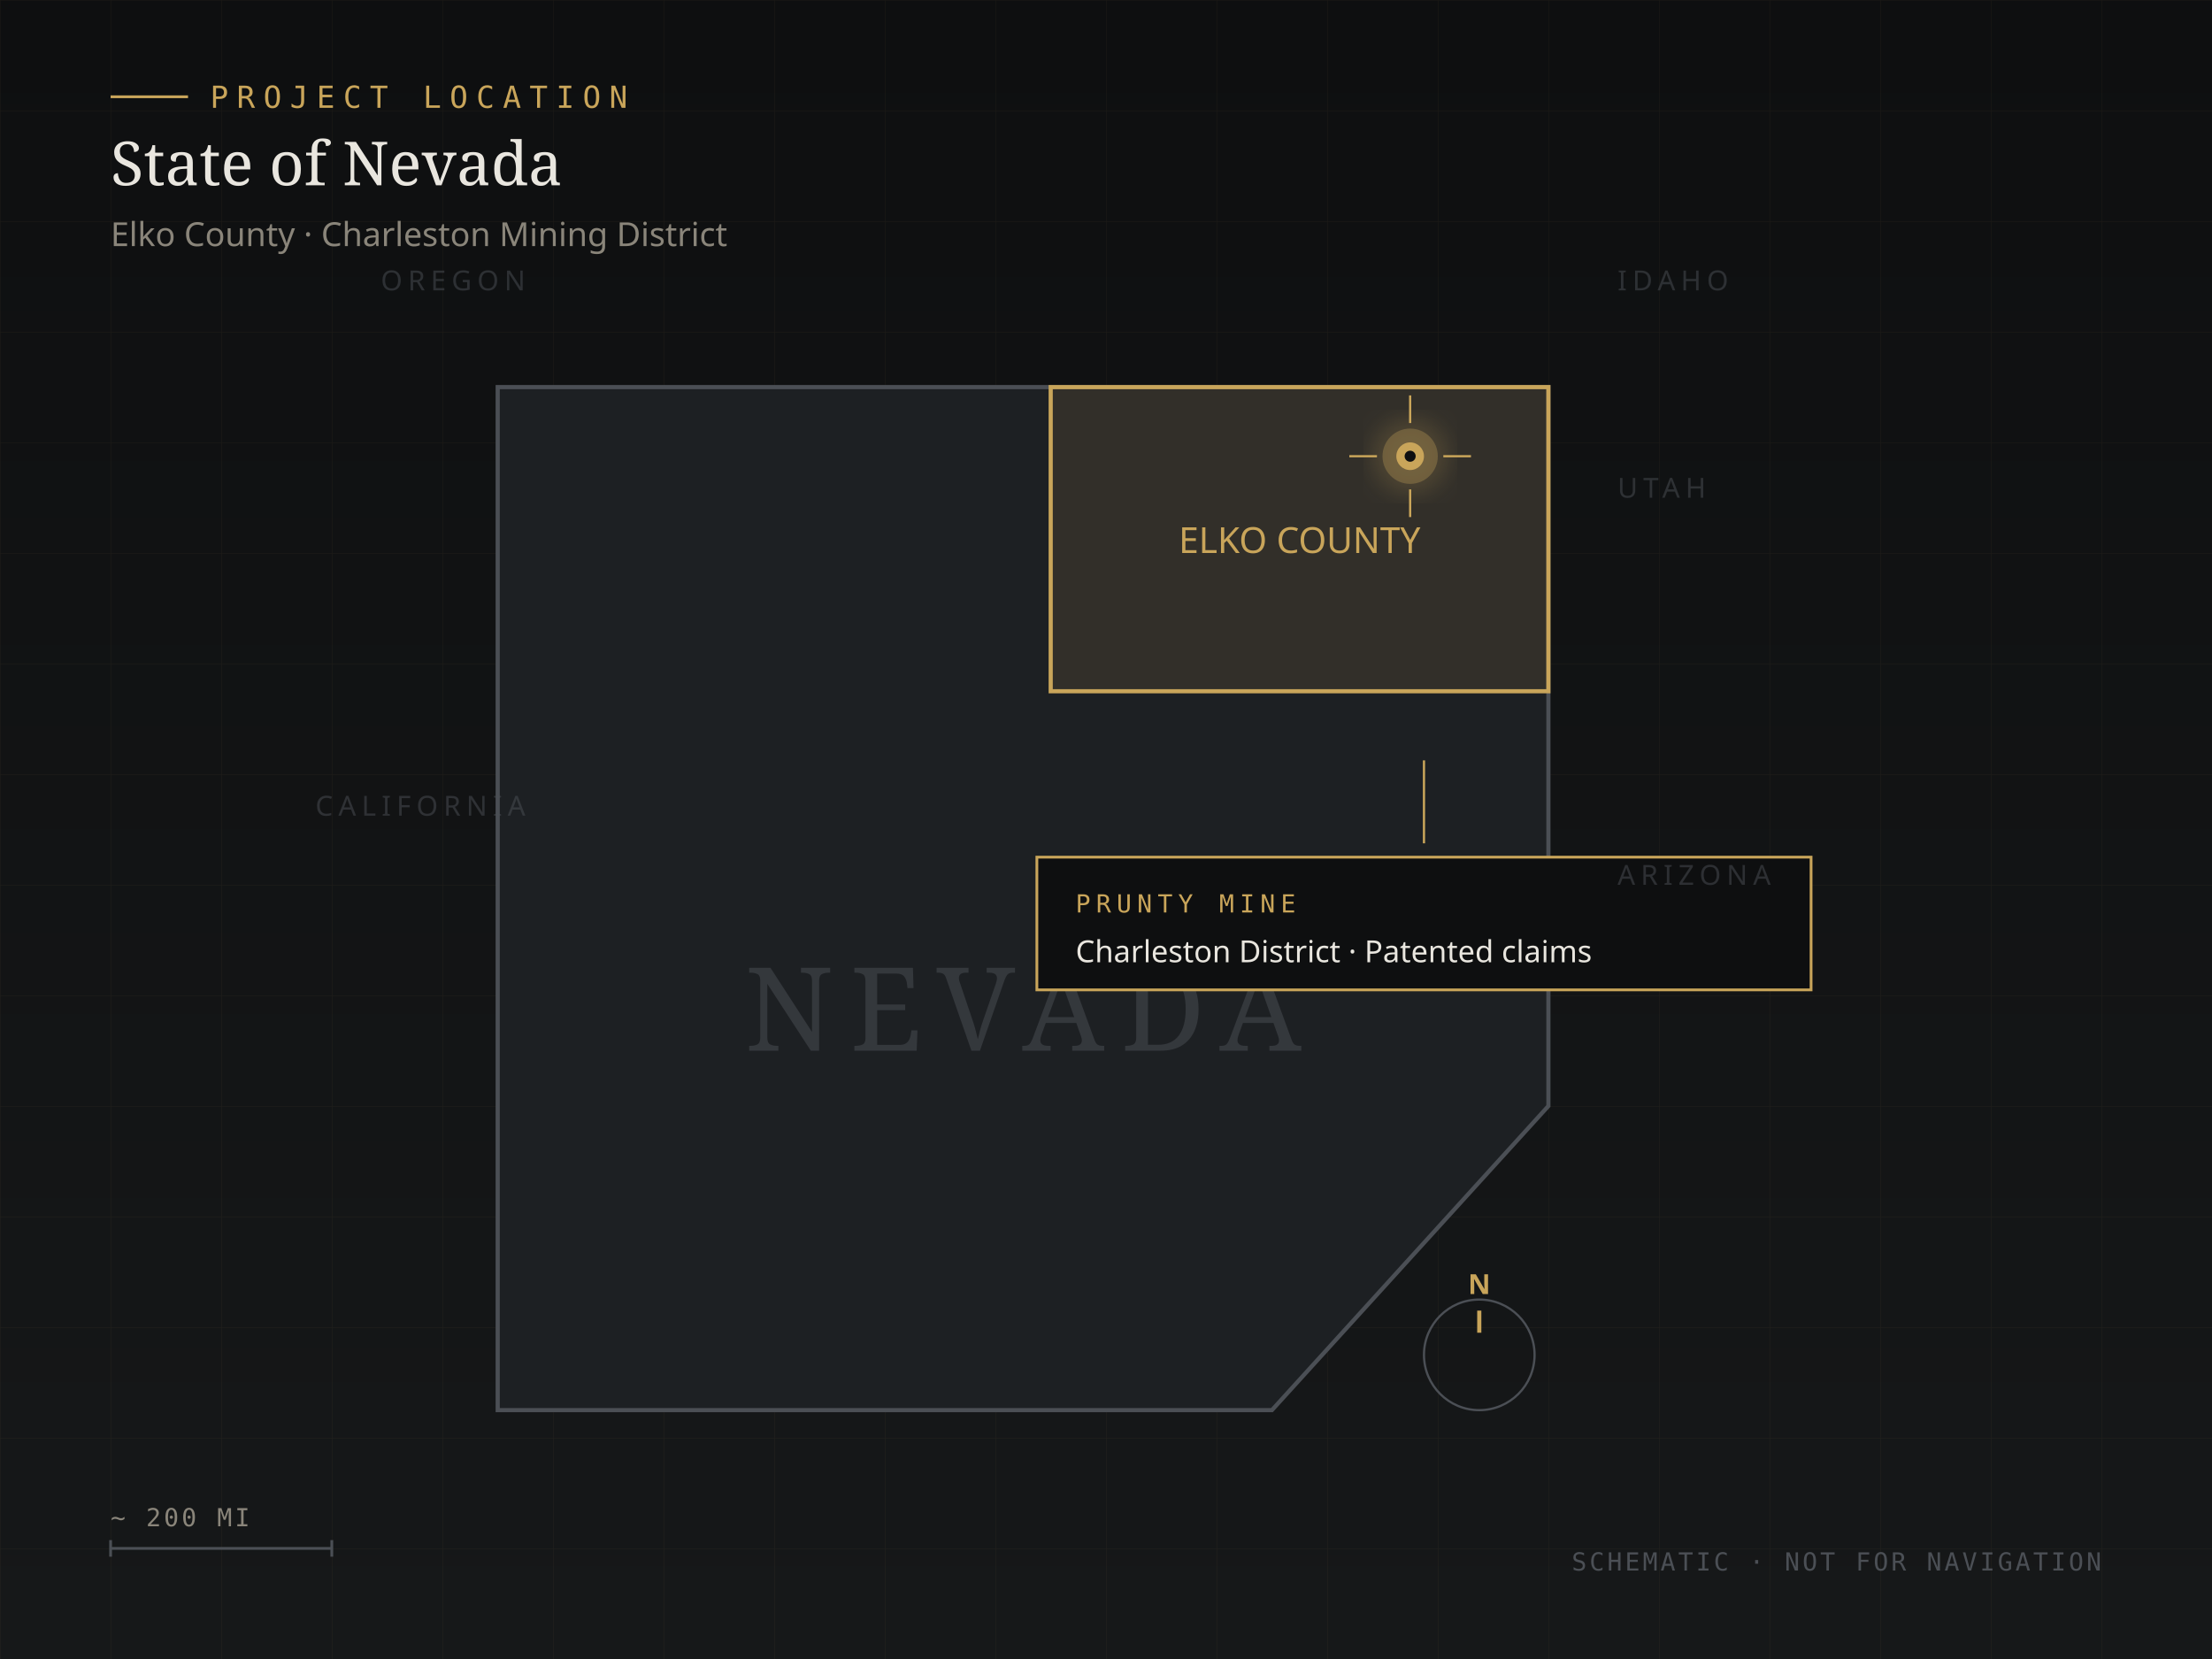
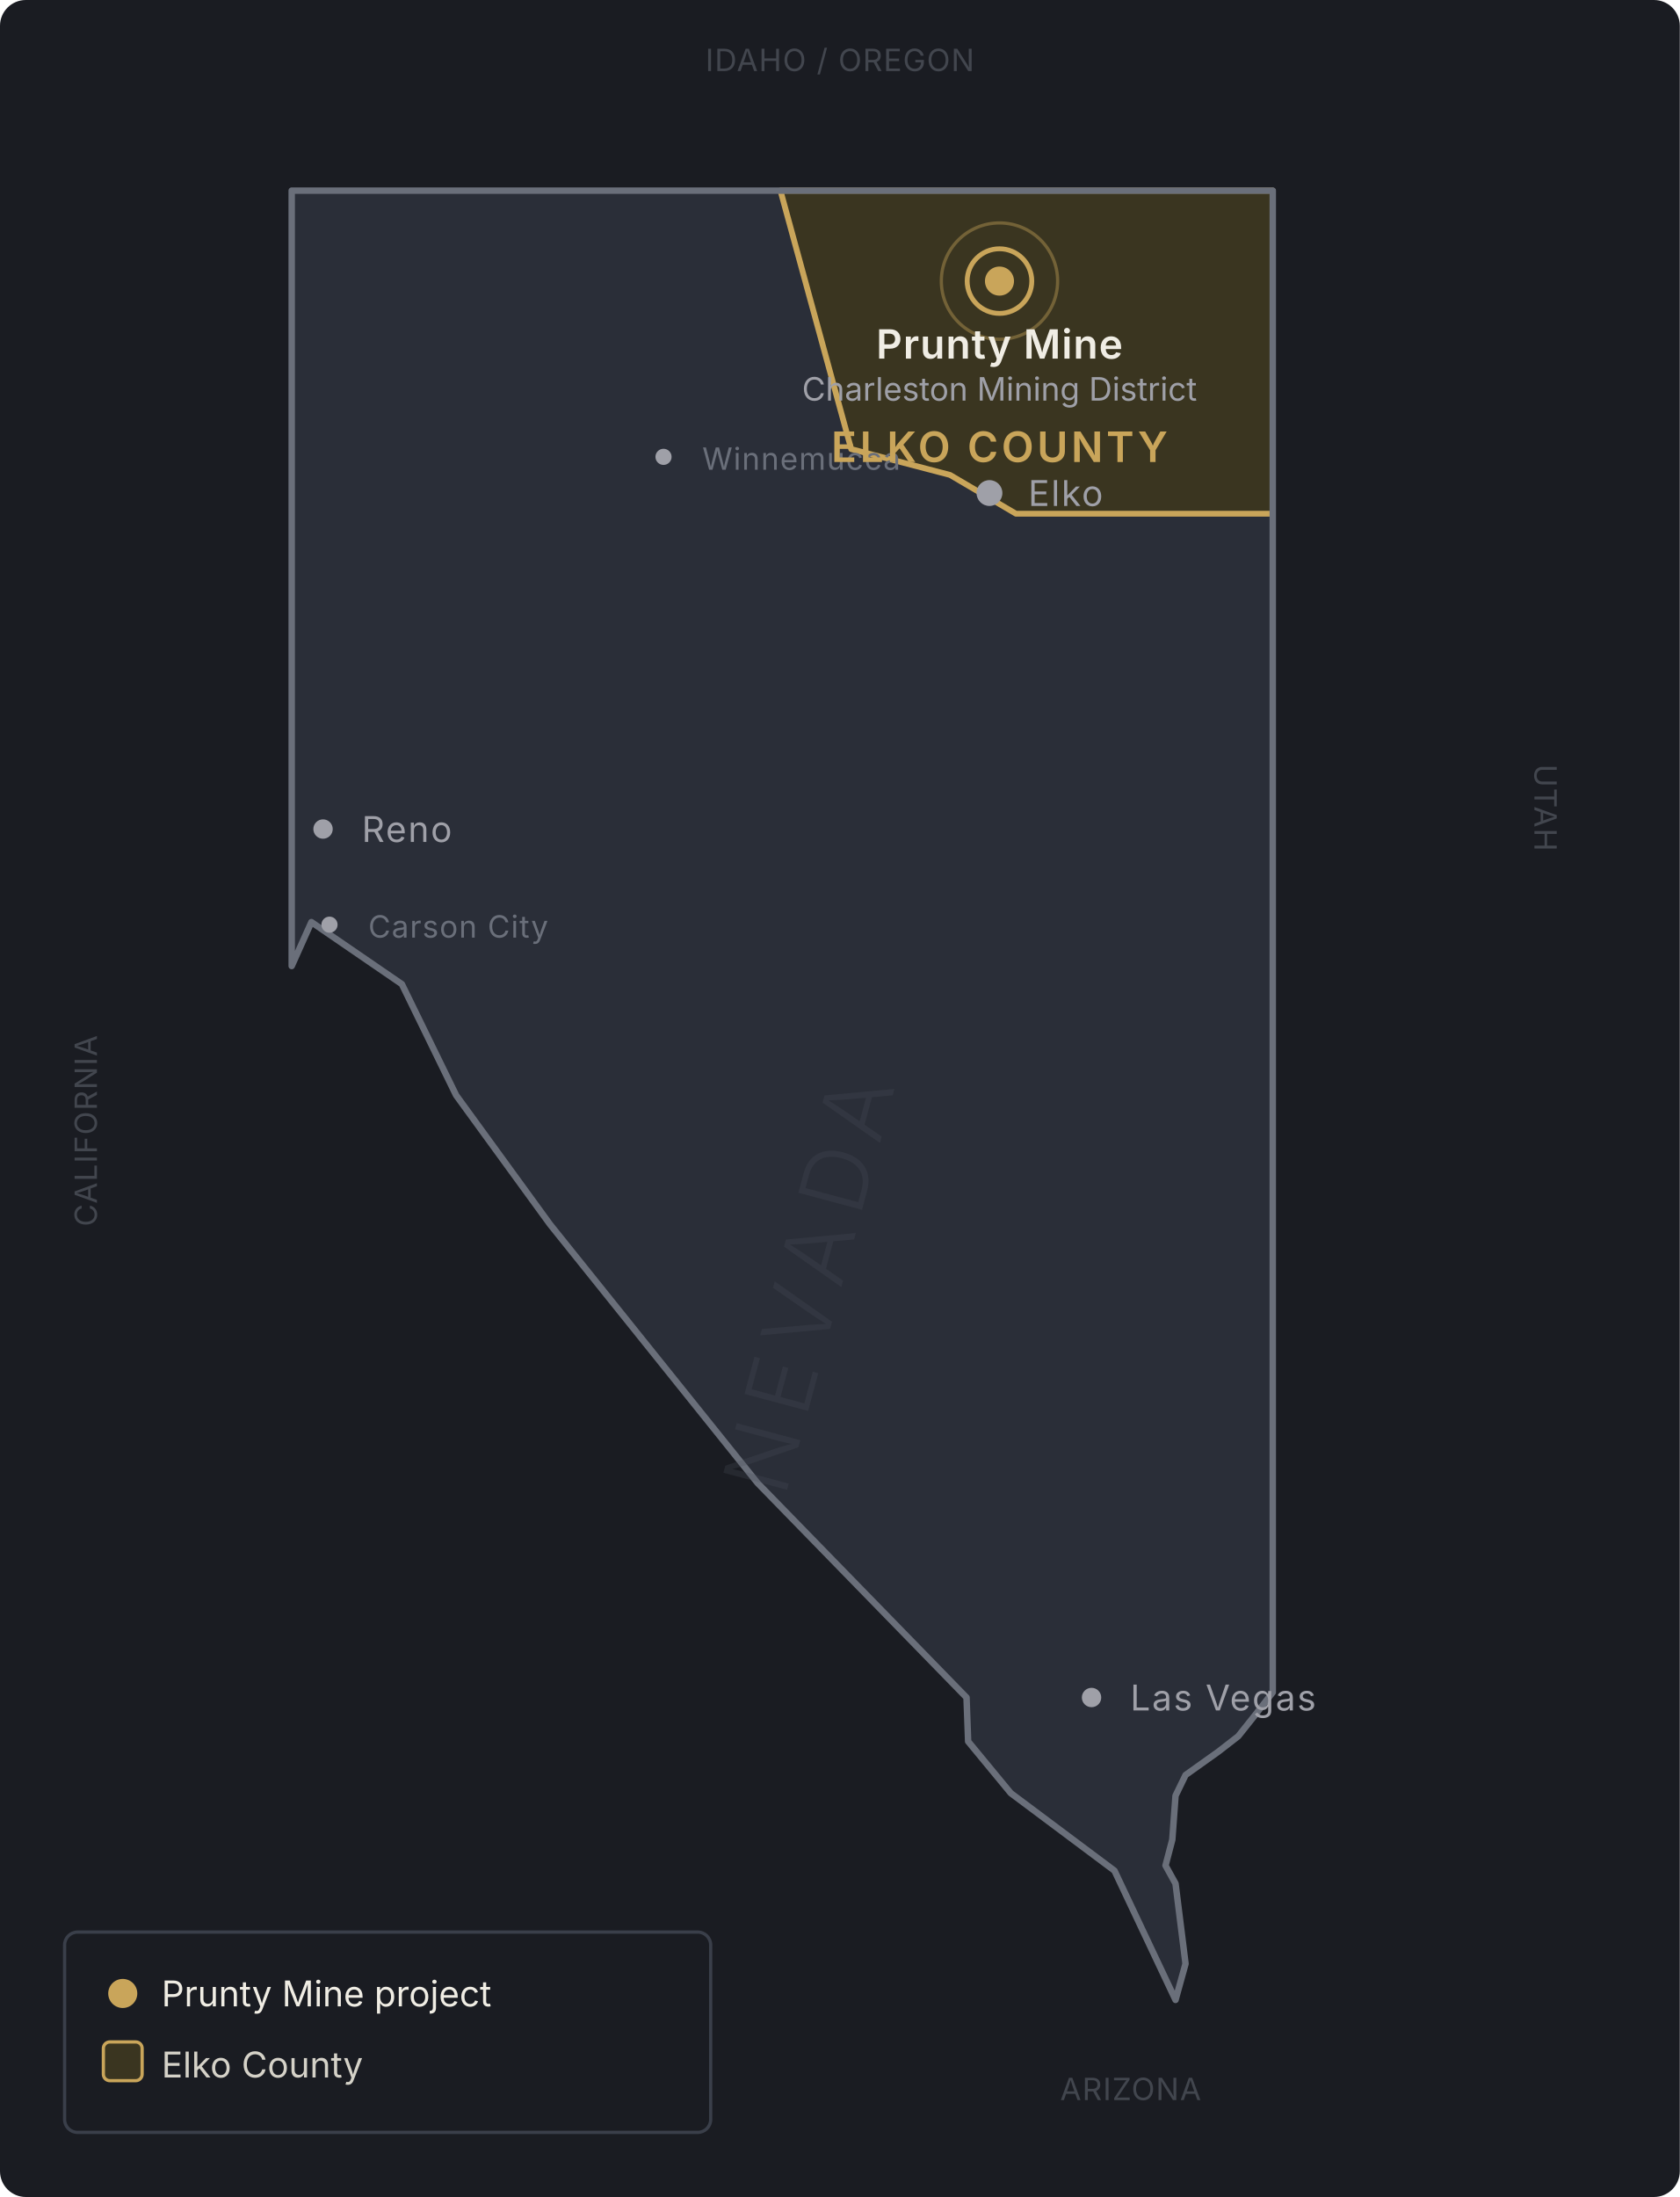
- <svg xmlns="http://www.w3.org/2000/svg" viewBox="0 0 800 600" width="100%" height="100%">
+ <svg xmlns="http://www.w3.org/2000/svg" viewBox="0 0 520 680" aria-label="Project location map — Nevada, Elko County">
  <defs>
-     <pattern id="grid" width="40" height="40" patternUnits="userSpaceOnUse">
-       <path d="M 40 0 L 0 0 0 40" fill="none" stroke="rgba(201,165,90,0.06)" stroke-width="0.5" />
-     </pattern>
-     <linearGradient id="bg" x1="0%" y1="0%" x2="0%" y2="100%">
-       <stop offset="0%" stop-color="#0e0f10" />
-       <stop offset="100%" stop-color="#161819" />
-     </linearGradient>
-     <filter id="glow">
-       <feGaussianBlur stdDeviation="4" />
-     </filter>
+     <style>
+       .st-fill { fill: #2a2e38; stroke: #4a4f5a; stroke-width: 1.5; stroke-linejoin: round; }
+       .elko { fill: #3a3520; stroke: #c9a55a; stroke-width: 1.8; stroke-linejoin: round; }
+       .st-bdr { fill: none; stroke: #6a6f7a; stroke-width: 2; stroke-linejoin: round; }
+       .lbl { font-family: 'IBM Plex Sans', -apple-system, sans-serif; fill: #9fa0a8; }
+       .lbl-city { font-size: 11px; letter-spacing: 0.5px; }
+       .lbl-cty { font-size: 13px; font-weight: 600; fill: #c9a55a; letter-spacing: 1px; }
+       .lbl-st { font-size: 28px; font-weight: 300; fill: #4a4f5a; letter-spacing: 4px; }
+       .lbl-mine { font-size: 12.5px; font-weight: 600; fill: #f0ede4; letter-spacing: 0.3px; }
+       .lbl-dist { font-size: 10px; fill: #9fa0a8; }
+       .lbl-sm { font-size: 9.5px; fill: #6a6f7a; letter-spacing: 0.3px; }
+       .dot-c { fill: #9fa0a8; }
+       .dot-m { fill: #c9a55a; }
+       .ring { fill: none; stroke: #c9a55a; stroke-width: 1.5; }
+       .pulse { fill: none; stroke: #c9a55a; stroke-width: 1; opacity: 0.4; }
+       .lgd { fill: #1a1c22; stroke: #3a3f4a; stroke-width: 1; rx: 4; }
+     </style>
  </defs>
-   <rect width="800" height="600" fill="url(#bg)" />
-   <rect width="800" height="600" fill="url(#grid)" />
-   <g transform="translate(40, 35)">
-     <line x1="0" y1="0" x2="28" y2="0" stroke="#c9a55a" stroke-width="1" />
-     <text x="36" y="4" fill="#c9a55a" font-family="ui-monospace, monospace" font-size="11" letter-spacing="3" font-weight="500">PROJECT LOCATION</text>
-     <text x="0" y="32" fill="#e9e6df" font-family="Georgia, serif" font-size="22" font-weight="500">State of Nevada</text>
-     <text x="0" y="54" fill="#8a857a" font-family="ui-sans-serif, sans-serif" font-size="12">Elko County · Charleston Mining District</text>
-   </g>
-   <g transform="translate(180, 110)">
-     <path d="M 0,30 L 380,30 L 380,290 L 280,400 L 0,400 Z" fill="#1d2023" stroke="#4b4f55" stroke-width="1.5" />
-     <path d="M 200,30 L 380,30 L 380,140 L 200,140 Z" fill="rgba(201,165,90,0.12)" stroke="#c9a55a" stroke-width="1.5" />
-     <text x="290" y="90" fill="#c9a55a" font-family="ui-sans-serif, sans-serif" font-size="13" font-weight="500" text-anchor="middle">ELKO COUNTY</text>
-     <text x="190" y="270" fill="#4b4f55" font-family="Georgia, serif" font-size="42" font-weight="400" text-anchor="middle" letter-spacing="6" opacity="0.5">NEVADA</text>
-     <g transform="translate(330, 55)">
-       <circle cx="0" cy="0" r="14" fill="#c9a55a" opacity="0.18" filter="url(#glow)" />
-       <circle cx="0" cy="0" r="10" fill="#c9a55a" opacity="0.3" />
-       <circle cx="0" cy="0" r="5" fill="#c9a55a" />
-       <circle cx="0" cy="0" r="2" fill="#0e0f10" />
-       <line x1="-22" y1="0" x2="-12" y2="0" stroke="#c9a55a" stroke-width="0.8" />
-       <line x1="12" y1="0" x2="22" y2="0" stroke="#c9a55a" stroke-width="0.8" />
-       <line x1="0" y1="-22" x2="0" y2="-12" stroke="#c9a55a" stroke-width="0.8" />
-       <line x1="0" y1="12" x2="0" y2="22" stroke="#c9a55a" stroke-width="0.8" />
-     </g>
-     <line x1="335" y1="165" x2="335" y2="195" stroke="#c9a55a" stroke-width="0.8" />
-     <g transform="translate(195, 200)">
-       <rect x="0" y="0" width="280" height="48" fill="#0e0f10" stroke="#c9a55a" stroke-width="1" />
-       <text x="14" y="20" fill="#c9a55a" font-family="ui-monospace, monospace" font-size="9" letter-spacing="2" font-weight="500">PRUNTY MINE</text>
-       <text x="14" y="38" fill="#e9e6df" font-family="ui-sans-serif, sans-serif" font-size="11">Charleston District · Patented claims</text>
-     </g>
-     <g transform="translate(355, 380)">
-       <circle cx="0" cy="0" r="20" fill="none" stroke="#4b4f55" stroke-width="0.8" />
-       <line x1="0" y1="-16" x2="0" y2="-8" stroke="#c9a55a" stroke-width="1.5" />
-       <text x="0" y="-22" fill="#c9a55a" font-family="ui-sans-serif, sans-serif" font-size="10" text-anchor="middle" font-weight="600">N</text>
-     </g>
-   </g>
-   <g font-family="ui-sans-serif, sans-serif" font-size="10" fill="#4b4f55" letter-spacing="2">
-     <text x="190" y="105" text-anchor="end" opacity="0.5">OREGON</text>
-     <text x="190" y="295" text-anchor="end" opacity="0.5">CALIFORNIA</text>
-     <text x="585" y="105" opacity="0.5">IDAHO</text>
-     <text x="585" y="180" opacity="0.5">UTAH</text>
-     <text x="585" y="320" opacity="0.5">ARIZONA</text>
-   </g>
-   <g transform="translate(40, 560)">
-     <line x1="0" y1="0" x2="80" y2="0" stroke="#4b4f55" stroke-width="1" />
-     <line x1="0" y1="-3" x2="0" y2="3" stroke="#4b4f55" stroke-width="1" />
-     <line x1="80" y1="-3" x2="80" y2="3" stroke="#4b4f55" stroke-width="1" />
-     <text x="0" y="-8" fill="#8a857a" font-family="ui-monospace, monospace" font-size="9" letter-spacing="1">~ 200 MI</text>
-   </g>
-   <text x="760" y="568" text-anchor="end" fill="#4b4f55" font-family="ui-monospace, monospace" font-size="9" letter-spacing="1">SCHEMATIC · NOT FOR NAVIGATION</text>
+   <rect width="520" height="680" fill="#1a1c22" rx="8" />
+   <path class="st-fill" d="M 90.3,59.0 L 241.6,59.0 L 394.0,59.0 L 394.0,139.0 L 394.0,219.0 L 394.0,299.0 L 394.0,379.0 L 394.0,459.0 L 394.0,523.8 L 388.4,531.0 L 383.3,537.4 L 377.1,542.2 L 367.0,549.4 L 363.9,555.8 L 362.9,569.4 L 360.8,577.4 L 363.9,583.0 L 367.0,607.8 L 363.9,619.0 L 345.0,579.0 L 312.9,555.0 L 299.7,539.0 L 299.2,525.4 L 234.5,459.0 L 170.3,379.0 L 141.2,339.0 L 124.4,304.6 L 96.4,285.4 L 90.3,299.0 L 90.3,273.4 L 90.3,219.0 L 90.3,139.0 L 90.3,59.0 Z" />
+   <path class="elko" d="M 394.0,59.0 L 394.0,139.0 L 394.0,159.0 L 350.1,159.0 L 314.5,159.0 L 294.1,147.0 L 263.5,139.0 L 241.6,59.0 L 394.0,59.0 Z" />
+   <path class="st-bdr" d="M 90.3,59.0 L 241.6,59.0 L 394.0,59.0 L 394.0,139.0 L 394.0,219.0 L 394.0,299.0 L 394.0,379.0 L 394.0,459.0 L 394.0,523.8 L 388.4,531.0 L 383.3,537.4 L 377.1,542.2 L 367.0,549.4 L 363.9,555.8 L 362.9,569.4 L 360.8,577.4 L 363.9,583.0 L 367.0,607.8 L 363.9,619.0 L 345.0,579.0 L 312.9,555.0 L 299.7,539.0 L 299.2,525.4 L 234.5,459.0 L 170.3,379.0 L 141.2,339.0 L 124.4,304.6 L 96.4,285.4 L 90.3,299.0 L 90.3,273.4 L 90.3,219.0 L 90.3,139.0 L 90.3,59.0 Z" />
+   <text x="260" y="400" class="lbl lbl-st" text-anchor="middle" transform="rotate(-75 260 400)" opacity="0.25">NEVADA</text>
+   <circle cx="100.0" cy="256.6" r="3" class="dot-c" />
+   <text x="112.0" y="260.6" class="lbl lbl-city">Reno</text>
+   <circle cx="337.9" cy="525.4" r="3" class="dot-c" />
+   <text x="349.9" y="529.4" class="lbl lbl-city">Las Vegas</text>
+   <circle cx="205.4" cy="141.4" r="2.5" class="dot-c" />
+   <text x="217.4" y="145.4" class="lbl lbl-sm">Winnemucca</text>
+   <circle cx="102.0" cy="286.2" r="2.5" class="dot-c" />
+   <text x="114.0" y="290.2" class="lbl lbl-sm">Carson City</text>
+   <circle cx="306.3" cy="152.6" r="4" class="dot-c" />
+   <text x="318.3" y="156.6" class="lbl lbl-city">Elko</text>
+   <circle cx="309.4" cy="87.0" r="18" class="pulse">
+     <animate attributeName="r" values="12;22;12" dur="3s" repeatCount="indefinite" />
+     <animate attributeName="opacity" values="0.4;0.1;0.4" dur="3s" repeatCount="indefinite" />
+   </circle>
+   <circle cx="309.4" cy="87.0" r="10" class="ring" />
+   <circle cx="309.4" cy="87.0" r="4.5" class="dot-m" />
+   <text x="309.4" y="111.0" class="lbl lbl-mine" text-anchor="middle">Prunty Mine</text>
+   <text x="309.4" y="124.0" class="lbl lbl-dist" text-anchor="middle">Charleston Mining District</text>
+   <text x="309.4" y="143.0" class="lbl lbl-cty" text-anchor="middle">ELKO COUNTY</text>
+   <text x="260" y="22" class="lbl lbl-sm" text-anchor="middle" opacity="0.5">IDAHO / OREGON</text>
+   <text x="475" y="250" class="lbl lbl-sm" text-anchor="middle" opacity="0.5" transform="rotate(90 475 250)">UTAH</text>
+   <text x="30" y="350" class="lbl lbl-sm" text-anchor="middle" opacity="0.5" transform="rotate(-90 30 350)">CALIFORNIA</text>
+   <text x="350" y="650" class="lbl lbl-sm" text-anchor="middle" opacity="0.5">ARIZONA</text>
+   <rect x="20" y="598" width="200" height="62" class="lgd" />
+   <circle cx="38" cy="617" r="4.5" class="dot-m" />
+   <text x="50" y="621" class="lbl" style="font-size:11px; fill:#f0ede4;">Prunty Mine project</text>
+   <rect x="32" y="632" width="12" height="12" rx="2" fill="#3a3520" stroke="#c9a55a" stroke-width="1" />
+   <text x="50" y="643" class="lbl" style="font-size:11px; fill:#d5d2c8;">Elko County</text>
</svg>
